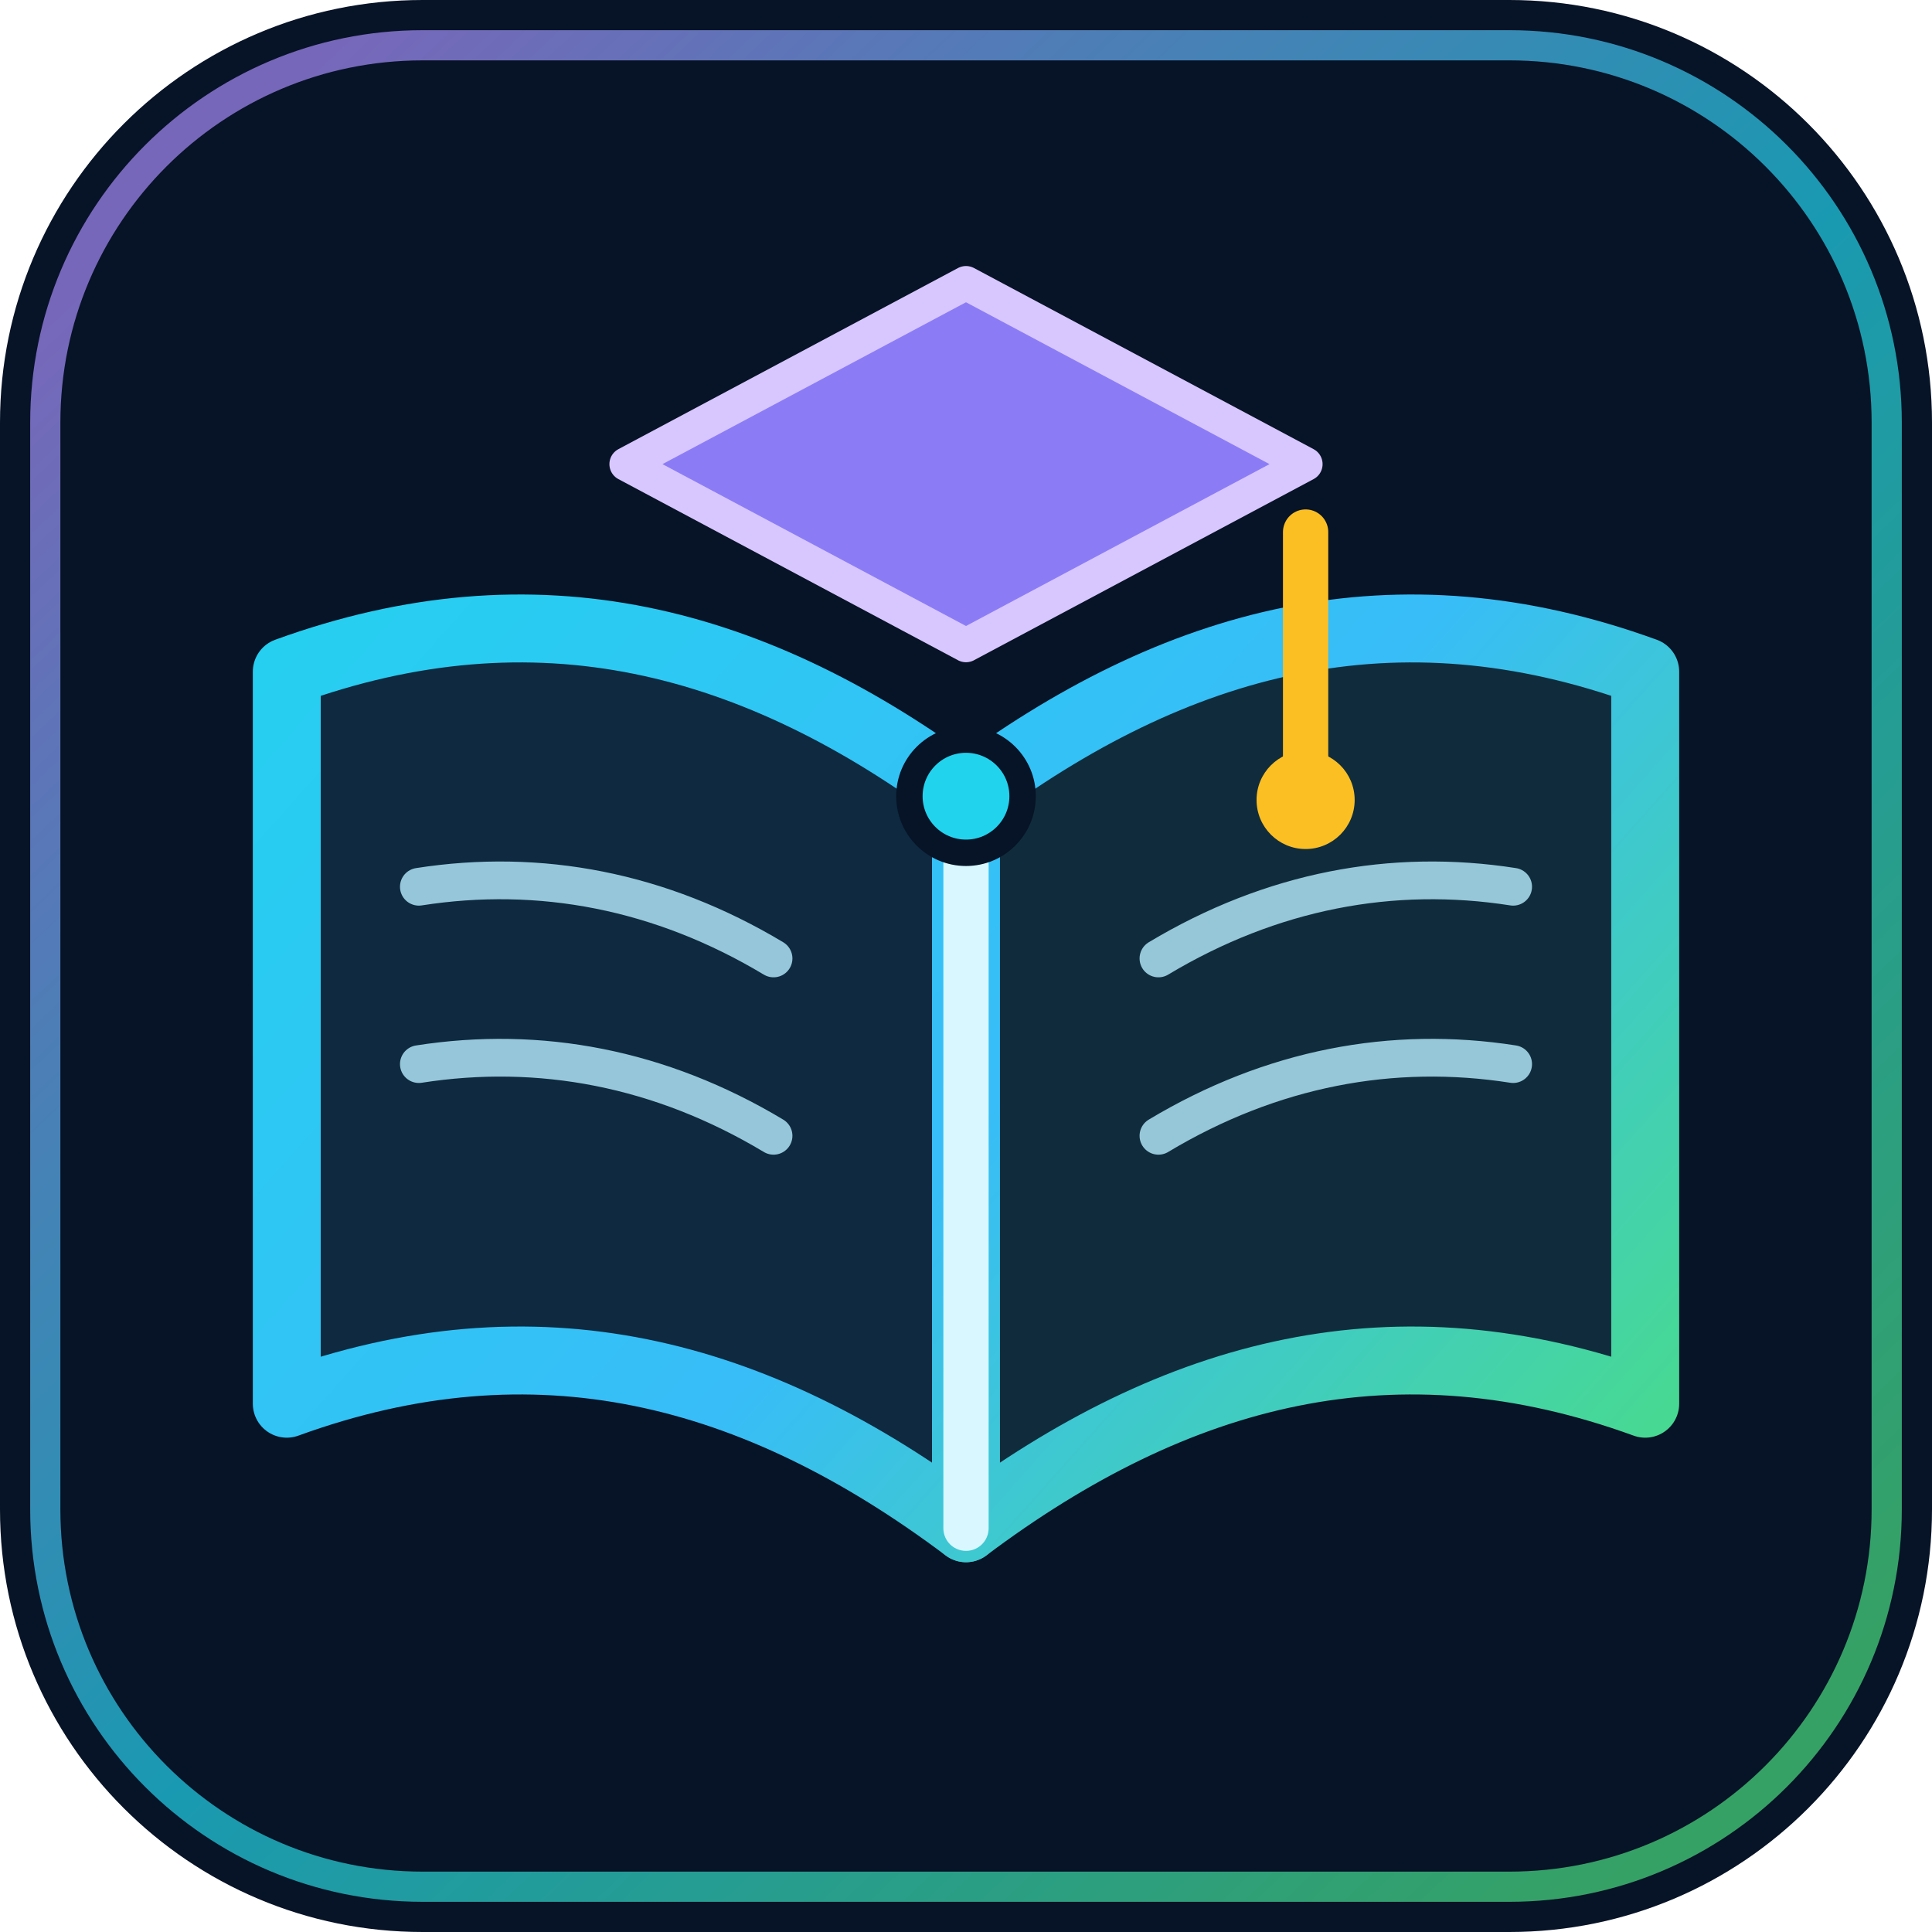
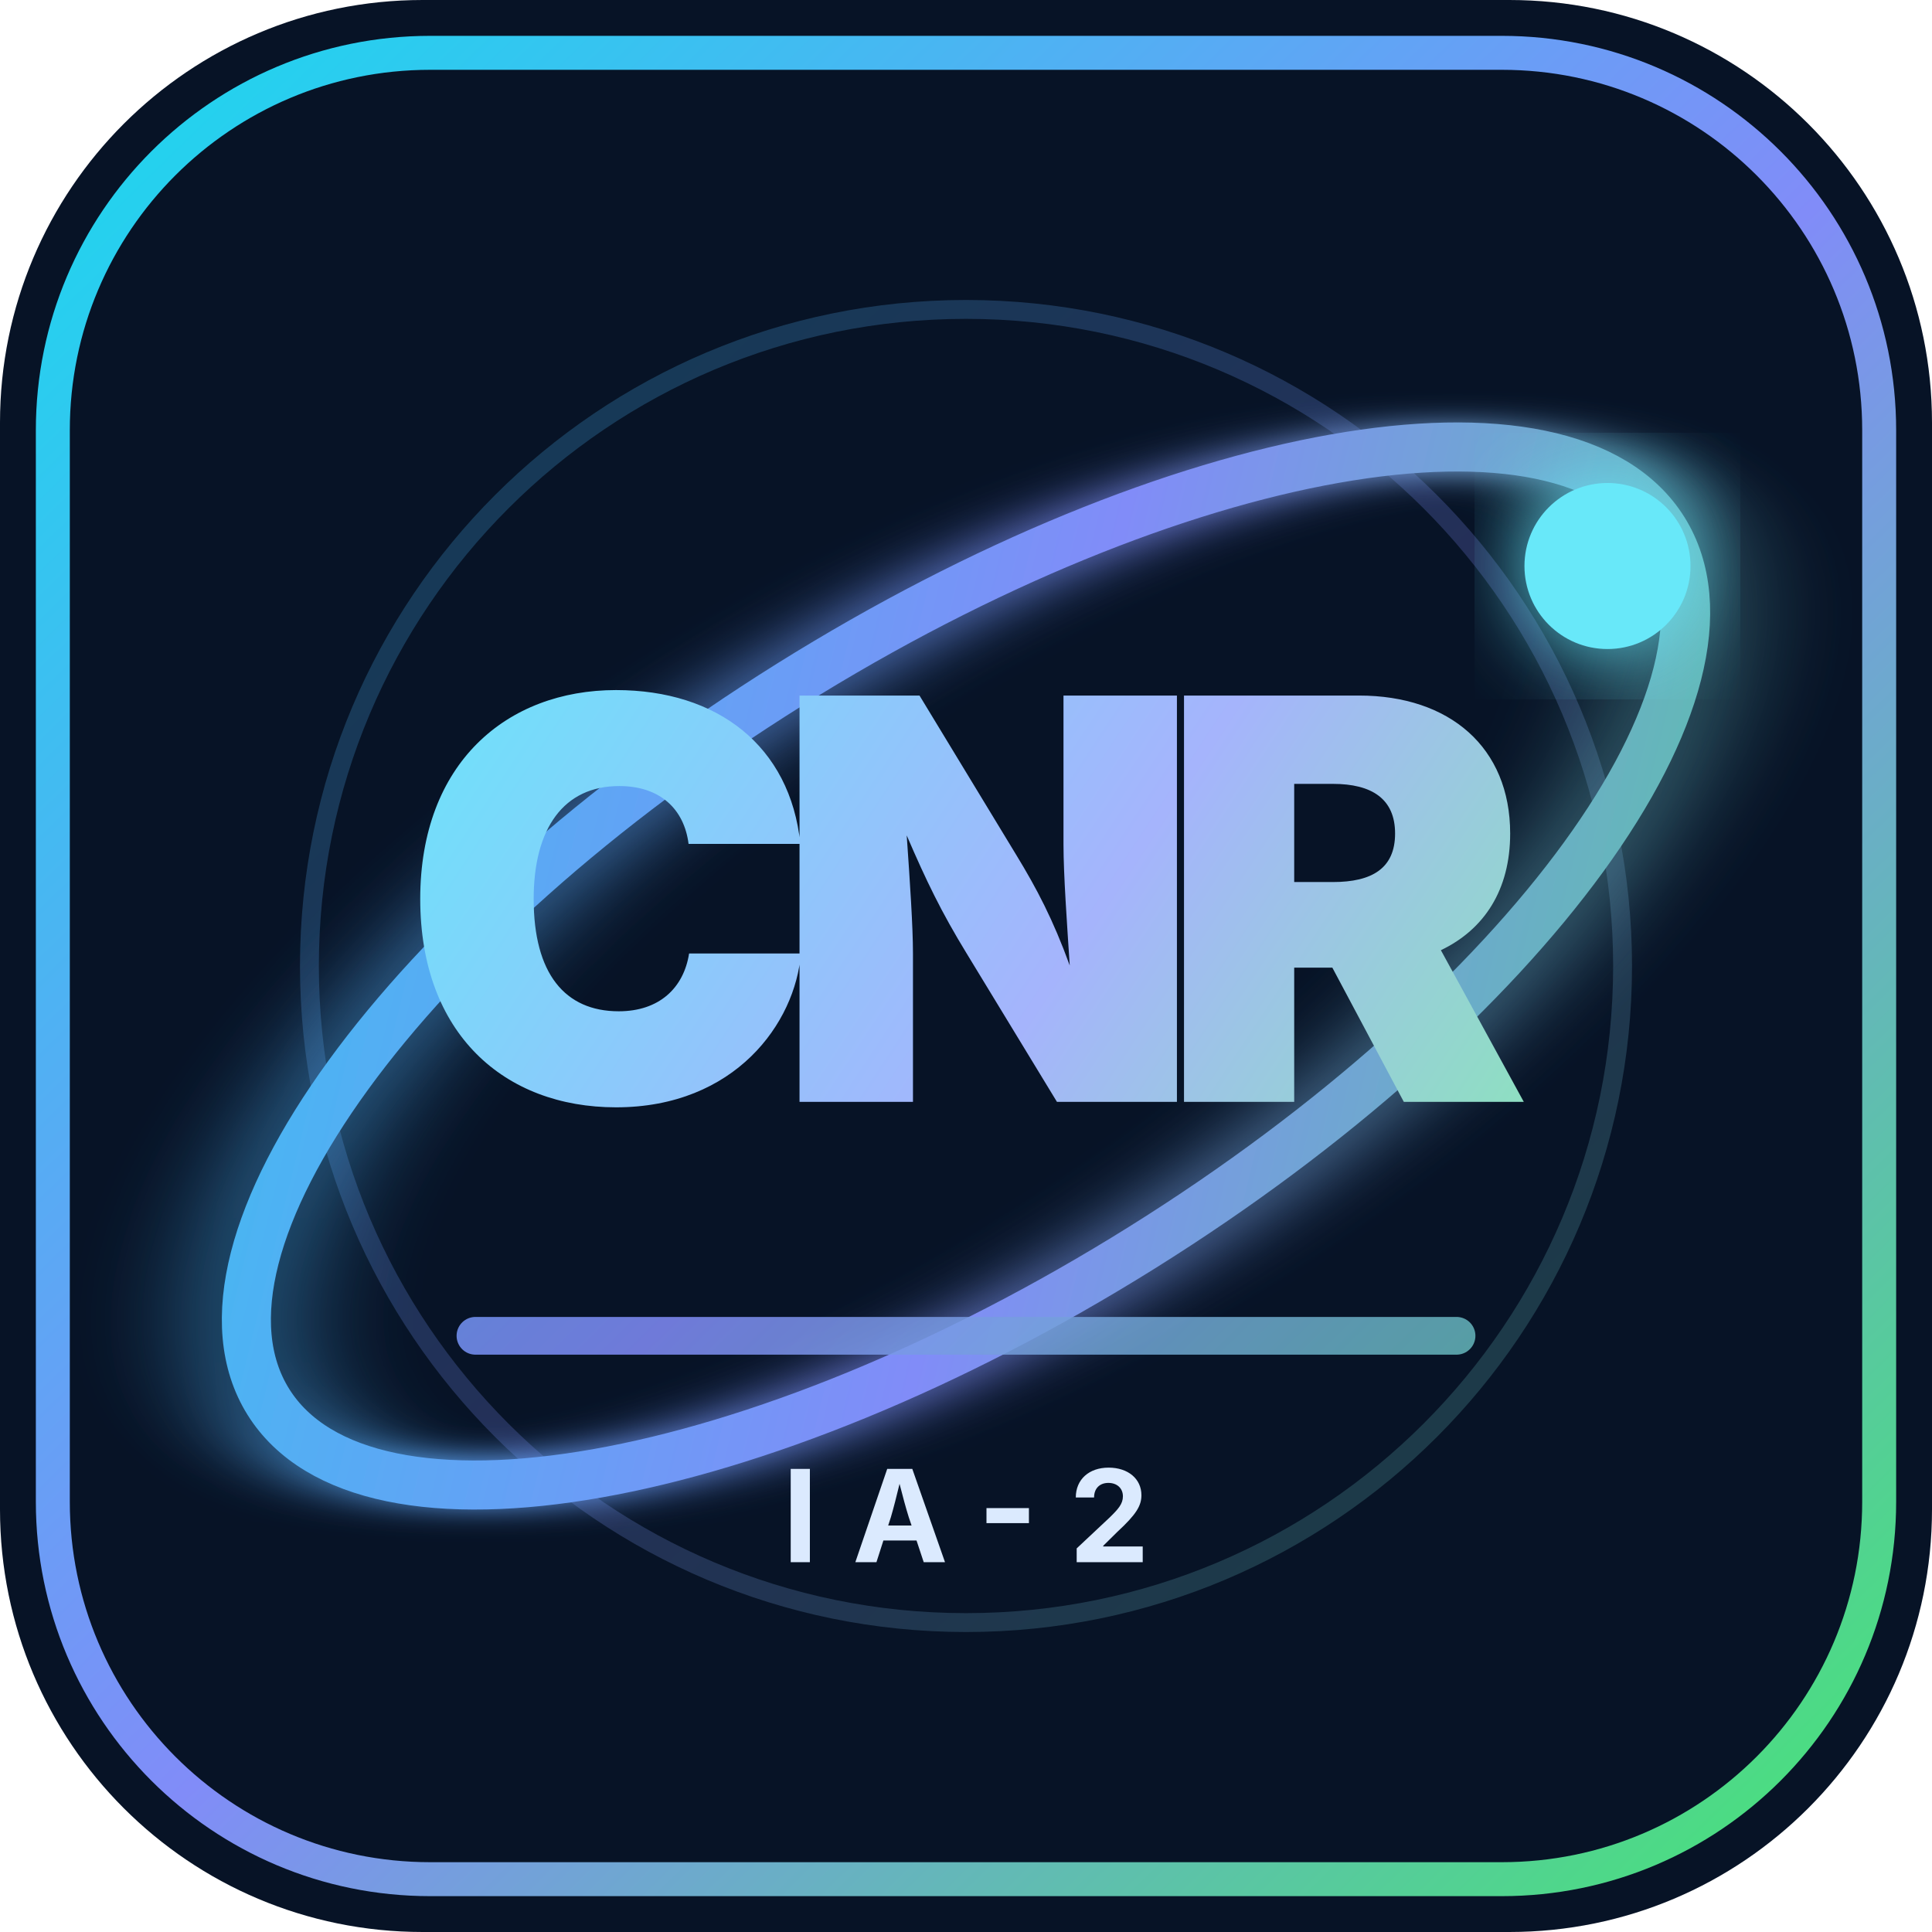
- <svg xmlns="http://www.w3.org/2000/svg" viewBox="0 0 512 512">
+ <svg xmlns="http://www.w3.org/2000/svg" viewBox="0 0 512 512" role="img" aria-labelledby="title desc">
  <defs>
-     <linearGradient id="book" x1="70" y1="100" x2="440" y2="430" gradientUnits="userSpaceOnUse">
+     <linearGradient id="ring" x1="38" y1="32" x2="474" y2="480" gradientUnits="userSpaceOnUse">
      <stop stop-color="#22d3ee" />
-       <stop offset=".55" stop-color="#38bdf8" />
+       <stop offset=".52" stop-color="#818cf8" />
      <stop offset="1" stop-color="#4ade80" />
    </linearGradient>
-     <linearGradient id="orbit" x1="55" y1="45" x2="460" y2="470" gradientUnits="userSpaceOnUse">
-       <stop stop-color="#a78bfa" />
-       <stop offset=".52" stop-color="#22d3ee" />
-       <stop offset="1" stop-color="#4ade80" />
+     <linearGradient id="letters" x1="100" y1="160" x2="410" y2="365" gradientUnits="userSpaceOnUse">
+       <stop stop-color="#67e8f9" />
+       <stop offset=".55" stop-color="#a5b4fc" />
+       <stop offset="1" stop-color="#86efac" />
    </linearGradient>
+     <filter id="glow" x="-30%" y="-30%" width="160%" height="160%">
+       <feGaussianBlur stdDeviation="12" result="blur" />
+       <feMerge>
+         <feMergeNode in="blur" />
+         <feMergeNode in="SourceGraphic" />
+       </feMerge>
+     </filter>
  </defs>
  <rect width="512" height="512" rx="112" fill="#071326" />
-   <rect x="12" y="12" width="488" height="488" rx="100" fill="none" stroke="url(#orbit)" stroke-width="8" stroke-opacity=".7" />
-   <path d="M76 178c66-24 124-9 180 33v194c-56-42-114-57-180-33V178Z" fill="#0e2940" stroke="url(#book)" stroke-width="18" stroke-linejoin="round" />
-   <path d="M436 178c-66-24-124-9-180 33v194c56-42 114-57 180-33V178Z" fill="#102c3c" stroke="url(#book)" stroke-width="18" stroke-linejoin="round" />
-   <path d="M256 211v194" stroke="#d8f7ff" stroke-width="12" stroke-linecap="round" />
-   <path d="M111 235c32-5 64 1 94 19M111 282c32-5 64 1 94 19M307 254c30-18 62-24 94-19M307 301c30-18 62-24 94-19" fill="none" stroke="#b8edff" stroke-opacity=".8" stroke-width="10" stroke-linecap="round" />
-   <path d="m166 123 90-48 90 48-90 48-90-48Z" fill="#8b7cf6" stroke="#d8c7ff" stroke-width="9" stroke-linejoin="round" />
-   <path d="M346 141v63" stroke="#fbbf24" stroke-width="12" stroke-linecap="round" />
-   <circle cx="346" cy="212" r="13" fill="#fbbf24" />
-   <circle cx="256" cy="211" r="15" fill="#22d3ee" stroke="#071326" stroke-width="7" />
+   <rect x="14" y="14" width="484" height="484" rx="100" fill="none" stroke="url(#ring)" stroke-width="9" />
+   <circle cx="256" cy="256" r="174" fill="none" stroke="url(#ring)" stroke-width="5" opacity=".24" />
+   <ellipse cx="256" cy="256" rx="218" ry="88" transform="rotate(-32 256 256)" fill="none" stroke="url(#ring)" stroke-width="13" filter="url(#glow)" />
+   <circle cx="426" cy="150" r="22" fill="#67e8f9" filter="url(#glow)" />
+   <text x="256" y="292" text-anchor="middle" font-family="Inter,Arial,sans-serif" font-size="148" font-weight="900" letter-spacing="-12" fill="url(#letters)">CNR</text>
+   <path d="M126 354h260" stroke="url(#ring)" stroke-width="10" stroke-linecap="round" opacity=".85" />
+   <text x="256" y="414" text-anchor="middle" font-family="Inter,Arial,sans-serif" font-size="34" font-weight="700" letter-spacing="9" fill="#dbeafe">IA-2</text>
</svg>
